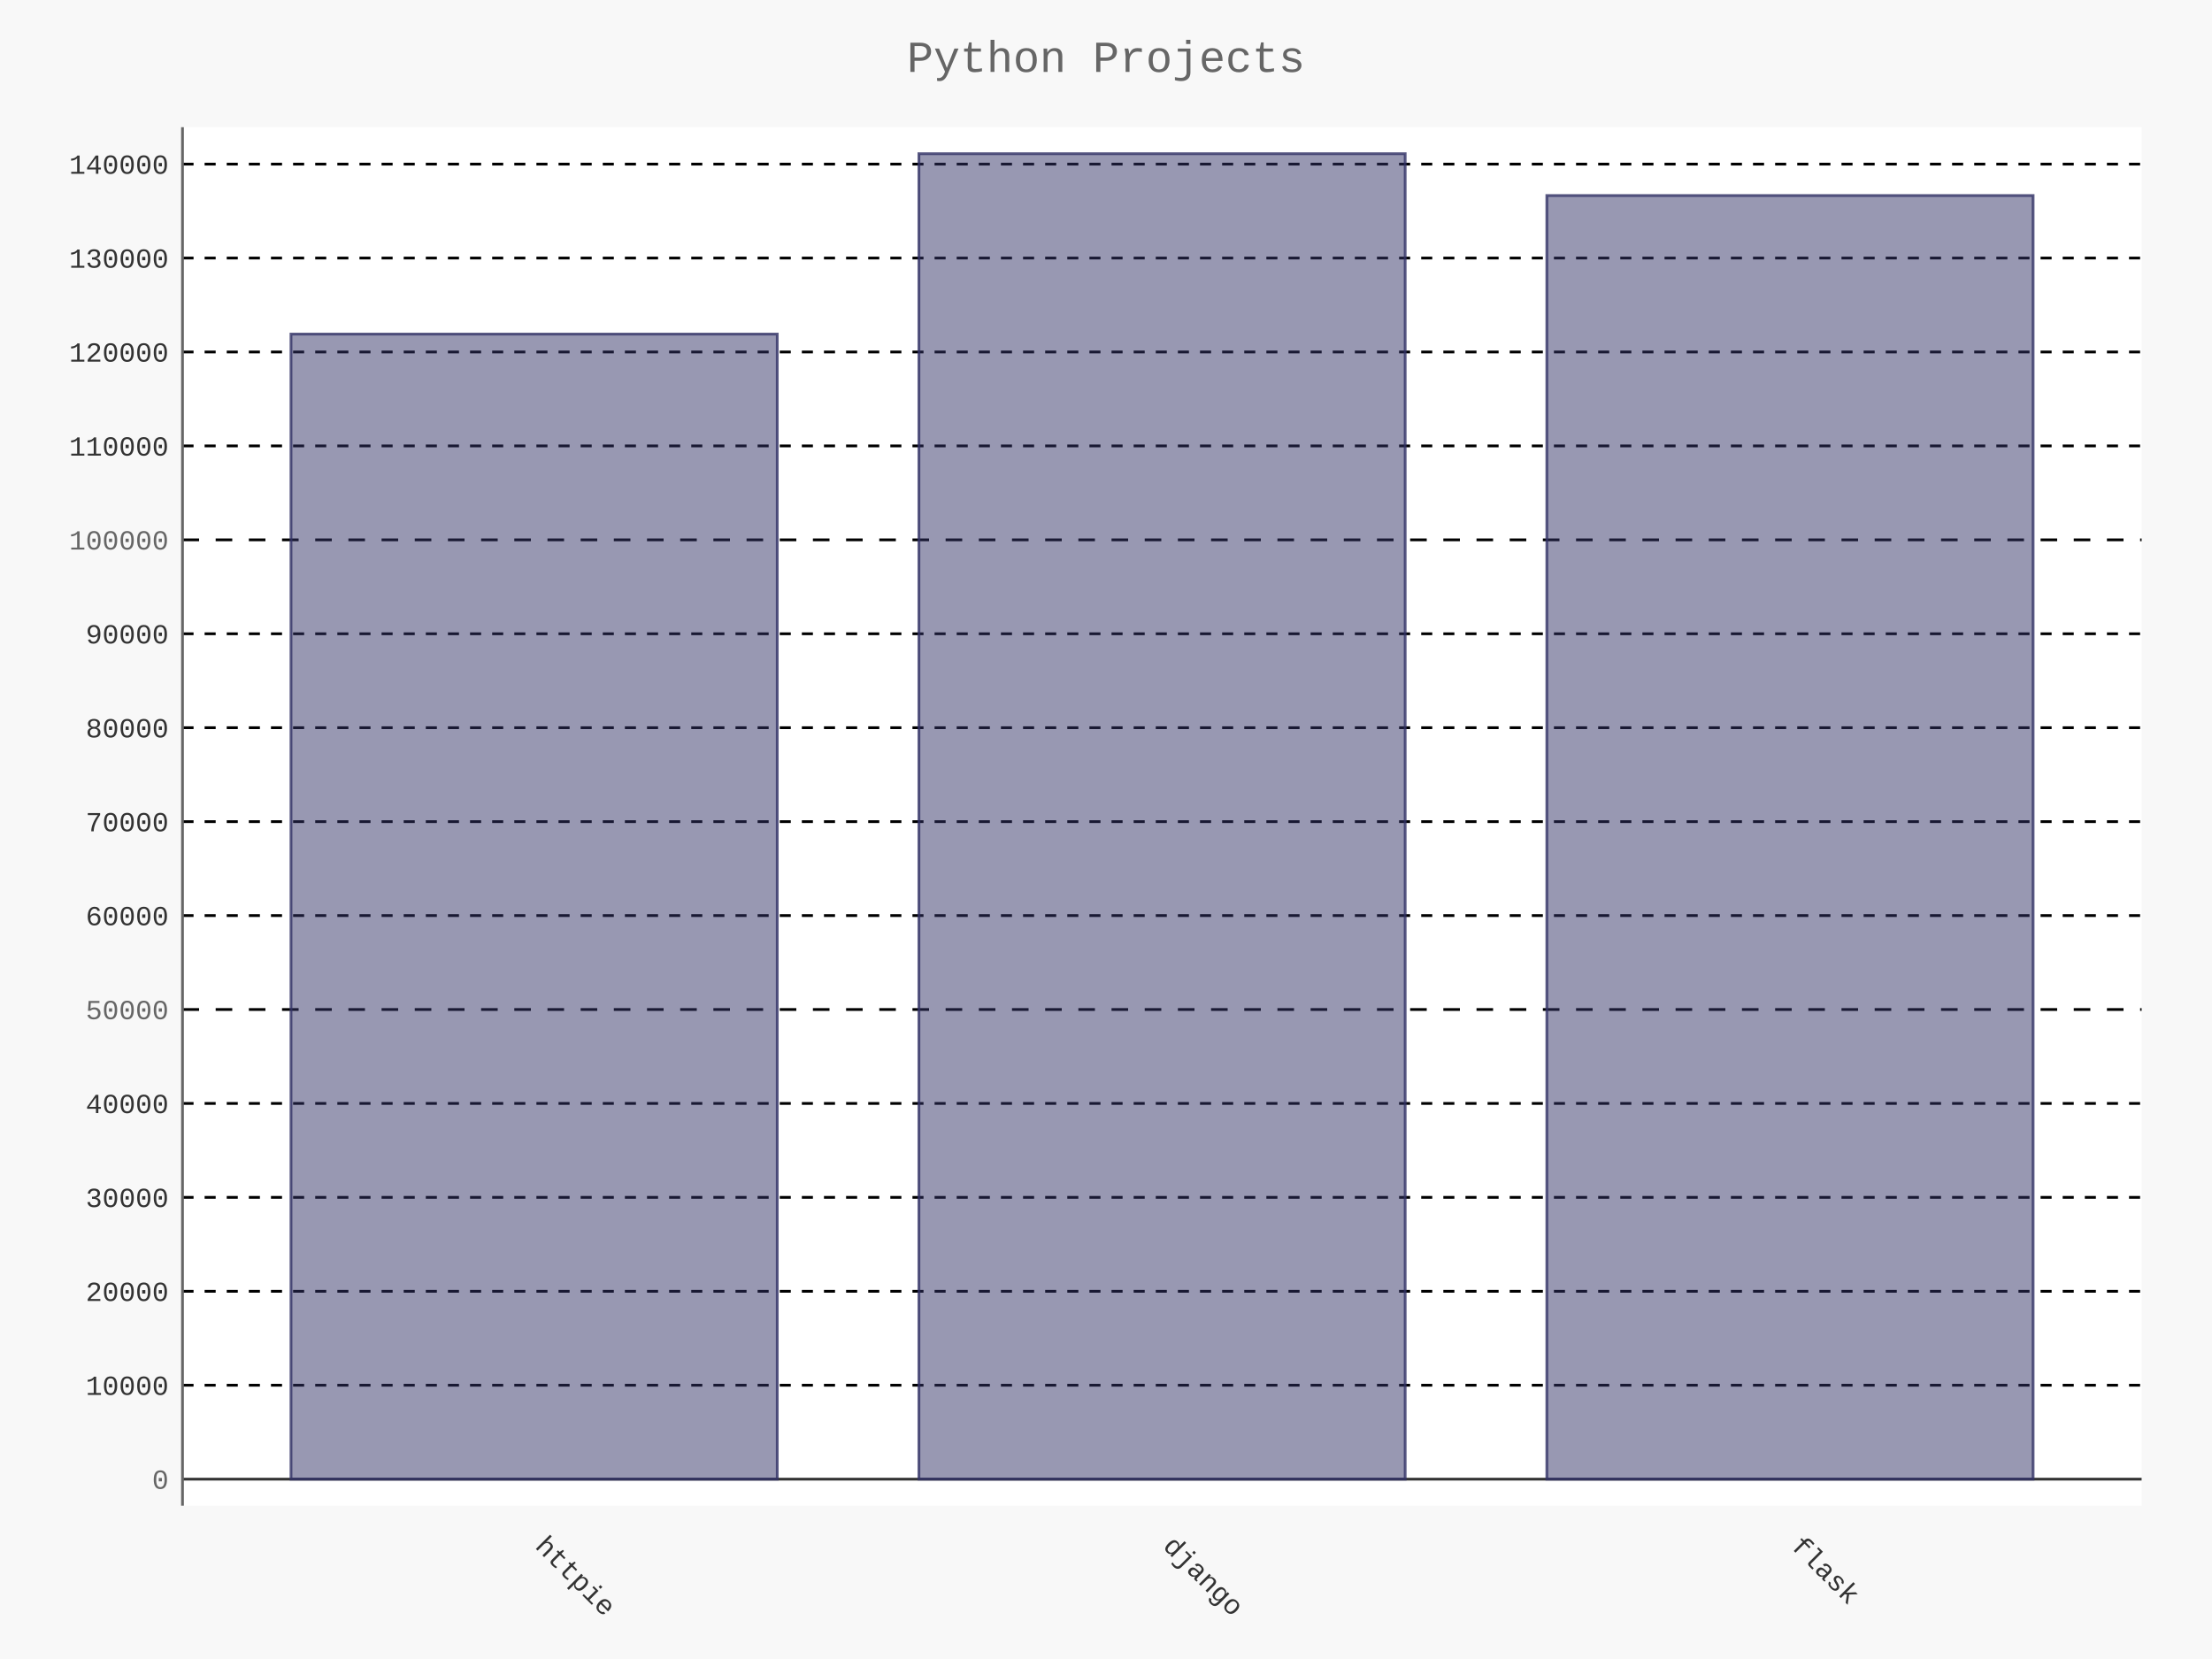
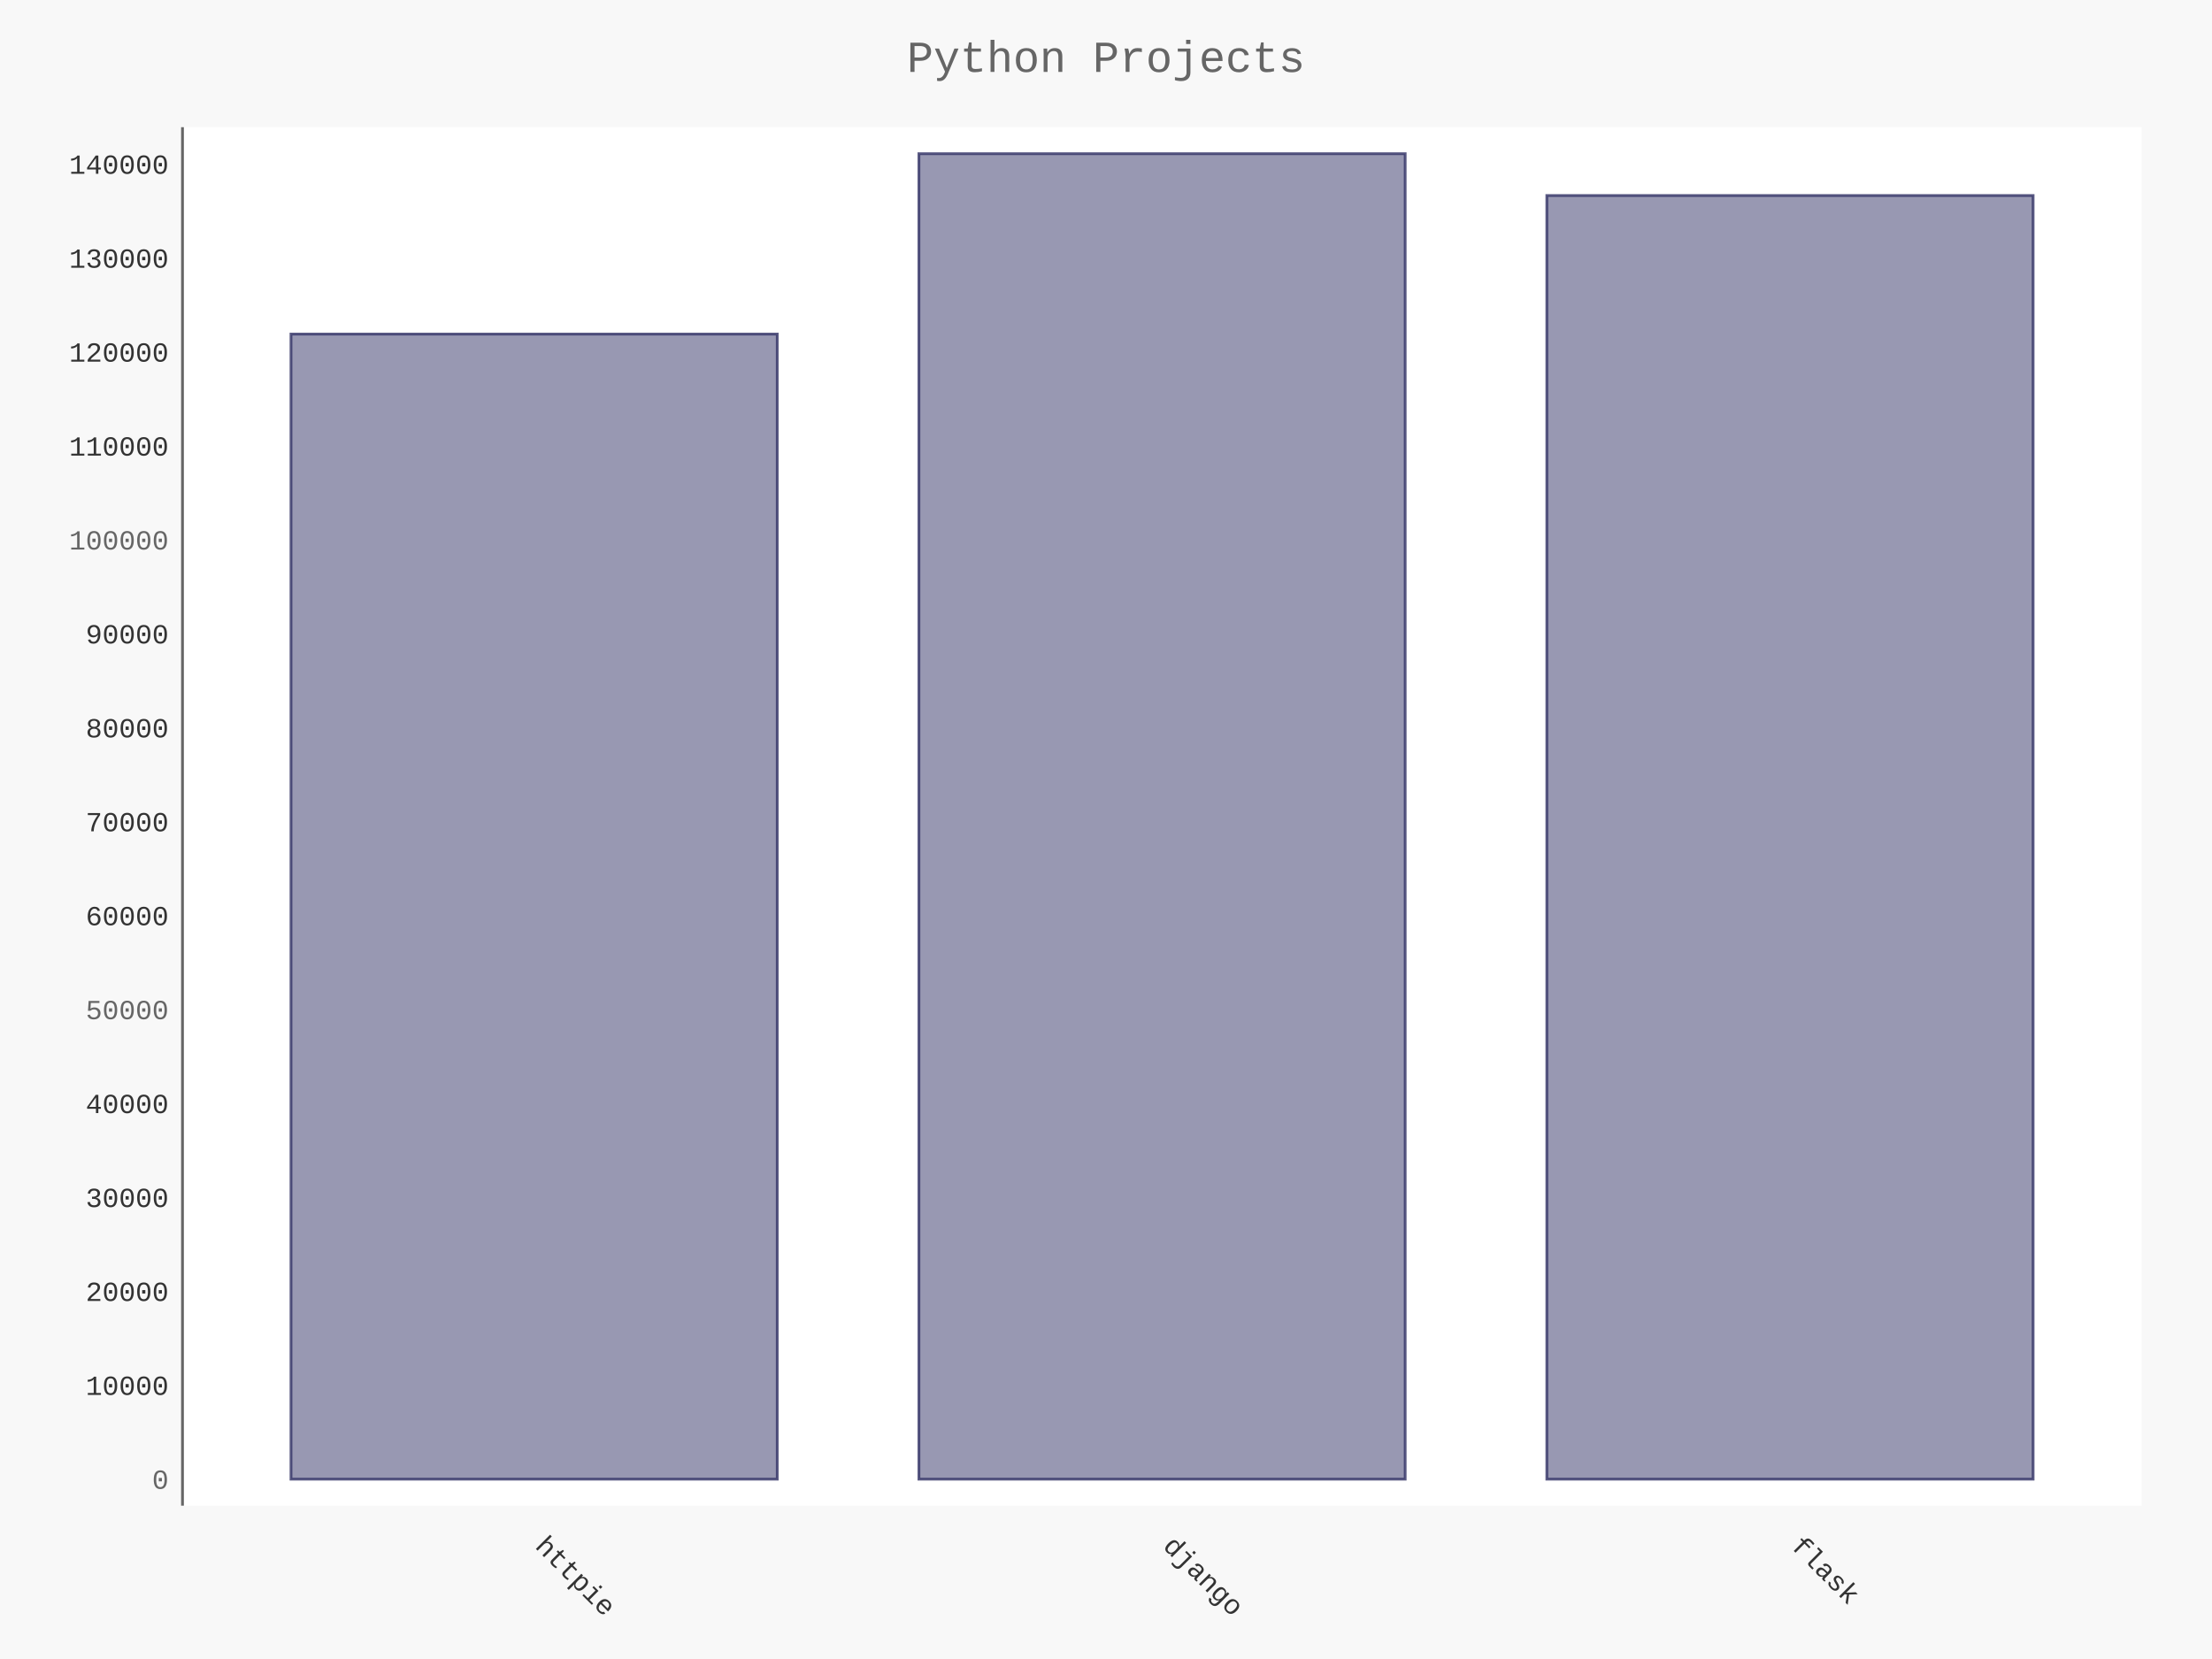
- <svg xmlns="http://www.w3.org/2000/svg" id="chart-c903c68a-e8b7-42aa-bb16-e866f0960901" class="pygal-chart" viewBox="0 0 800 600">
+ <svg xmlns="http://www.w3.org/2000/svg" id="chart-b5da959c-72c2-4f2c-943c-d9ed3ed4edf6" class="pygal-chart" viewBox="0 0 800 600">
  <defs>
-     <style type="text/css">#chart-c903c68a-e8b7-42aa-bb16-e866f0960901{-webkit-user-select:none;-webkit-font-smoothing:antialiased;font-family:Consolas,"Liberation Mono",Menlo,Courier,monospace}#chart-c903c68a-e8b7-42aa-bb16-e866f0960901 .title{font-family:Consolas,"Liberation Mono",Menlo,Courier,monospace;font-size:16px}#chart-c903c68a-e8b7-42aa-bb16-e866f0960901 .legends .legend text{font-family:Consolas,"Liberation Mono",Menlo,Courier,monospace;font-size:14px}#chart-c903c68a-e8b7-42aa-bb16-e866f0960901 .axis text{font-family:Consolas,"Liberation Mono",Menlo,Courier,monospace;font-size:10px}#chart-c903c68a-e8b7-42aa-bb16-e866f0960901 .axis text.major{font-family:Consolas,"Liberation Mono",Menlo,Courier,monospace;font-size:10px}#chart-c903c68a-e8b7-42aa-bb16-e866f0960901 .text-overlay text.value{font-family:Consolas,"Liberation Mono",Menlo,Courier,monospace;font-size:16px}#chart-c903c68a-e8b7-42aa-bb16-e866f0960901 .text-overlay text.label{font-family:Consolas,"Liberation Mono",Menlo,Courier,monospace;font-size:10px}#chart-c903c68a-e8b7-42aa-bb16-e866f0960901 .tooltip{font-family:Consolas,"Liberation Mono",Menlo,Courier,monospace;font-size:14px}#chart-c903c68a-e8b7-42aa-bb16-e866f0960901 text.no_data{font-family:Consolas,"Liberation Mono",Menlo,Courier,monospace;font-size:64px}
- #chart-c903c68a-e8b7-42aa-bb16-e866f0960901{background-color:#f8f8f8}#chart-c903c68a-e8b7-42aa-bb16-e866f0960901 path,#chart-c903c68a-e8b7-42aa-bb16-e866f0960901 line,#chart-c903c68a-e8b7-42aa-bb16-e866f0960901 rect,#chart-c903c68a-e8b7-42aa-bb16-e866f0960901 circle{-webkit-transition:250ms ease-in;-moz-transition:250ms ease-in;transition:250ms ease-in}#chart-c903c68a-e8b7-42aa-bb16-e866f0960901 .graph &gt; .background{fill:#f8f8f8}#chart-c903c68a-e8b7-42aa-bb16-e866f0960901 .plot &gt; .background{fill:#ffffff}#chart-c903c68a-e8b7-42aa-bb16-e866f0960901 .graph{fill:#333}#chart-c903c68a-e8b7-42aa-bb16-e866f0960901 text.no_data{fill:#666}#chart-c903c68a-e8b7-42aa-bb16-e866f0960901 .title{fill:#666}#chart-c903c68a-e8b7-42aa-bb16-e866f0960901 .legends .legend text{fill:#333}#chart-c903c68a-e8b7-42aa-bb16-e866f0960901 .legends .legend:hover text{fill:#666}#chart-c903c68a-e8b7-42aa-bb16-e866f0960901 .axis .line{stroke:#666}#chart-c903c68a-e8b7-42aa-bb16-e866f0960901 .axis .guide.line{stroke:rgba(0,0,0,0.5)}#chart-c903c68a-e8b7-42aa-bb16-e866f0960901 .axis .major.line{stroke:#333}#chart-c903c68a-e8b7-42aa-bb16-e866f0960901 .axis text.major{fill:#666}#chart-c903c68a-e8b7-42aa-bb16-e866f0960901 .axis.y .guides:hover .guide.line,#chart-c903c68a-e8b7-42aa-bb16-e866f0960901 .line-graph .axis.x .guides:hover .guide.line,#chart-c903c68a-e8b7-42aa-bb16-e866f0960901 .stackedline-graph .axis.x .guides:hover .guide.line,#chart-c903c68a-e8b7-42aa-bb16-e866f0960901 .xy-graph .axis.x .guides:hover .guide.line{stroke:#666}#chart-c903c68a-e8b7-42aa-bb16-e866f0960901 .axis .guides:hover text{fill:#666}#chart-c903c68a-e8b7-42aa-bb16-e866f0960901 .reactive{fill-opacity:.5;stroke-opacity:.8;stroke-width:1}#chart-c903c68a-e8b7-42aa-bb16-e866f0960901 .ci{stroke:#333}#chart-c903c68a-e8b7-42aa-bb16-e866f0960901 .reactive.active,#chart-c903c68a-e8b7-42aa-bb16-e866f0960901 .active .reactive{fill-opacity:.9;stroke-opacity:.9;stroke-width:4}#chart-c903c68a-e8b7-42aa-bb16-e866f0960901 .ci .reactive.active{stroke-width:1.5}#chart-c903c68a-e8b7-42aa-bb16-e866f0960901 .series text{fill:#666}#chart-c903c68a-e8b7-42aa-bb16-e866f0960901 .tooltip rect{fill:#ffffff;stroke:#666;-webkit-transition:opacity 250ms ease-in;-moz-transition:opacity 250ms ease-in;transition:opacity 250ms ease-in}#chart-c903c68a-e8b7-42aa-bb16-e866f0960901 .tooltip .label{fill:#333}#chart-c903c68a-e8b7-42aa-bb16-e866f0960901 .tooltip .label{fill:#333}#chart-c903c68a-e8b7-42aa-bb16-e866f0960901 .tooltip .legend{font-size:.8em;fill:rgba(0,0,0,0.5)}#chart-c903c68a-e8b7-42aa-bb16-e866f0960901 .tooltip .x_label{font-size:.6em;fill:#666}#chart-c903c68a-e8b7-42aa-bb16-e866f0960901 .tooltip .xlink{font-size:.5em;text-decoration:underline}#chart-c903c68a-e8b7-42aa-bb16-e866f0960901 .tooltip .value{font-size:1.5em}#chart-c903c68a-e8b7-42aa-bb16-e866f0960901 .bound{font-size:.5em}#chart-c903c68a-e8b7-42aa-bb16-e866f0960901 .max-value{font-size:.75em;fill:rgba(0,0,0,0.5)}#chart-c903c68a-e8b7-42aa-bb16-e866f0960901 .map-element{fill:#ffffff;stroke:rgba(0,0,0,0.5) !important}#chart-c903c68a-e8b7-42aa-bb16-e866f0960901 .map-element .reactive{fill-opacity:inherit;stroke-opacity:inherit}#chart-c903c68a-e8b7-42aa-bb16-e866f0960901 .color-0,#chart-c903c68a-e8b7-42aa-bb16-e866f0960901 .color-0 a:visited{stroke:#333366;fill:#333366}#chart-c903c68a-e8b7-42aa-bb16-e866f0960901 .text-overlay .color-0 text{fill:black}
- #chart-c903c68a-e8b7-42aa-bb16-e866f0960901 text.no_data{text-anchor:middle}#chart-c903c68a-e8b7-42aa-bb16-e866f0960901 .guide.line{fill:none}#chart-c903c68a-e8b7-42aa-bb16-e866f0960901 .centered{text-anchor:middle}#chart-c903c68a-e8b7-42aa-bb16-e866f0960901 .title{text-anchor:middle}#chart-c903c68a-e8b7-42aa-bb16-e866f0960901 .legends .legend text{fill-opacity:1}#chart-c903c68a-e8b7-42aa-bb16-e866f0960901 .axis.x text{text-anchor:middle}#chart-c903c68a-e8b7-42aa-bb16-e866f0960901 .axis.x:not(.web) text[transform]{text-anchor:start}#chart-c903c68a-e8b7-42aa-bb16-e866f0960901 .axis.x:not(.web) text[transform].backwards{text-anchor:end}#chart-c903c68a-e8b7-42aa-bb16-e866f0960901 .axis.y text{text-anchor:end}#chart-c903c68a-e8b7-42aa-bb16-e866f0960901 .axis.y text[transform].backwards{text-anchor:start}#chart-c903c68a-e8b7-42aa-bb16-e866f0960901 .axis.y2 text{text-anchor:start}#chart-c903c68a-e8b7-42aa-bb16-e866f0960901 .axis.y2 text[transform].backwards{text-anchor:end}#chart-c903c68a-e8b7-42aa-bb16-e866f0960901 .axis .guide.line{stroke-dasharray:4,4;stroke:black}#chart-c903c68a-e8b7-42aa-bb16-e866f0960901 .axis .major.guide.line{stroke-dasharray:6,6;stroke:black}#chart-c903c68a-e8b7-42aa-bb16-e866f0960901 .horizontal .axis.y .guide.line,#chart-c903c68a-e8b7-42aa-bb16-e866f0960901 .horizontal .axis.y2 .guide.line,#chart-c903c68a-e8b7-42aa-bb16-e866f0960901 .vertical .axis.x .guide.line{opacity:0}#chart-c903c68a-e8b7-42aa-bb16-e866f0960901 .horizontal .axis.always_show .guide.line,#chart-c903c68a-e8b7-42aa-bb16-e866f0960901 .vertical .axis.always_show .guide.line{opacity:1 !important}#chart-c903c68a-e8b7-42aa-bb16-e866f0960901 .axis.y .guides:hover .guide.line,#chart-c903c68a-e8b7-42aa-bb16-e866f0960901 .axis.y2 .guides:hover .guide.line,#chart-c903c68a-e8b7-42aa-bb16-e866f0960901 .axis.x .guides:hover .guide.line{opacity:1}#chart-c903c68a-e8b7-42aa-bb16-e866f0960901 .axis .guides:hover text{opacity:1}#chart-c903c68a-e8b7-42aa-bb16-e866f0960901 .nofill{fill:none}#chart-c903c68a-e8b7-42aa-bb16-e866f0960901 .subtle-fill{fill-opacity:.2}#chart-c903c68a-e8b7-42aa-bb16-e866f0960901 .dot{stroke-width:1px;fill-opacity:1;stroke-opacity:1}#chart-c903c68a-e8b7-42aa-bb16-e866f0960901 .dot.active{stroke-width:5px}#chart-c903c68a-e8b7-42aa-bb16-e866f0960901 .dot.negative{fill:transparent}#chart-c903c68a-e8b7-42aa-bb16-e866f0960901 text,#chart-c903c68a-e8b7-42aa-bb16-e866f0960901 tspan{stroke:none !important}#chart-c903c68a-e8b7-42aa-bb16-e866f0960901 .series text.active{opacity:1}#chart-c903c68a-e8b7-42aa-bb16-e866f0960901 .tooltip rect{fill-opacity:.95;stroke-width:.5}#chart-c903c68a-e8b7-42aa-bb16-e866f0960901 .tooltip text{fill-opacity:1}#chart-c903c68a-e8b7-42aa-bb16-e866f0960901 .showable{visibility:hidden}#chart-c903c68a-e8b7-42aa-bb16-e866f0960901 .showable.shown{visibility:visible}#chart-c903c68a-e8b7-42aa-bb16-e866f0960901 .gauge-background{fill:rgba(229,229,229,1);stroke:none}#chart-c903c68a-e8b7-42aa-bb16-e866f0960901 .bg-lines{stroke:#f8f8f8;stroke-width:2px}</style>
+     <style type="text/css">#chart-b5da959c-72c2-4f2c-943c-d9ed3ed4edf6{-webkit-user-select:none;-webkit-font-smoothing:antialiased;font-family:Consolas,"Liberation Mono",Menlo,Courier,monospace}#chart-b5da959c-72c2-4f2c-943c-d9ed3ed4edf6 .title{font-family:Consolas,"Liberation Mono",Menlo,Courier,monospace;font-size:16px}#chart-b5da959c-72c2-4f2c-943c-d9ed3ed4edf6 .legends .legend text{font-family:Consolas,"Liberation Mono",Menlo,Courier,monospace;font-size:14px}#chart-b5da959c-72c2-4f2c-943c-d9ed3ed4edf6 .axis text{font-family:Consolas,"Liberation Mono",Menlo,Courier,monospace;font-size:10px}#chart-b5da959c-72c2-4f2c-943c-d9ed3ed4edf6 .axis text.major{font-family:Consolas,"Liberation Mono",Menlo,Courier,monospace;font-size:10px}#chart-b5da959c-72c2-4f2c-943c-d9ed3ed4edf6 .text-overlay text.value{font-family:Consolas,"Liberation Mono",Menlo,Courier,monospace;font-size:16px}#chart-b5da959c-72c2-4f2c-943c-d9ed3ed4edf6 .text-overlay text.label{font-family:Consolas,"Liberation Mono",Menlo,Courier,monospace;font-size:10px}#chart-b5da959c-72c2-4f2c-943c-d9ed3ed4edf6 .tooltip{font-family:Consolas,"Liberation Mono",Menlo,Courier,monospace;font-size:14px}#chart-b5da959c-72c2-4f2c-943c-d9ed3ed4edf6 text.no_data{font-family:Consolas,"Liberation Mono",Menlo,Courier,monospace;font-size:64px}
+ #chart-b5da959c-72c2-4f2c-943c-d9ed3ed4edf6{background-color:#f8f8f8}#chart-b5da959c-72c2-4f2c-943c-d9ed3ed4edf6 path,#chart-b5da959c-72c2-4f2c-943c-d9ed3ed4edf6 line,#chart-b5da959c-72c2-4f2c-943c-d9ed3ed4edf6 rect,#chart-b5da959c-72c2-4f2c-943c-d9ed3ed4edf6 circle{-webkit-transition:250ms ease-in;-moz-transition:250ms ease-in;transition:250ms ease-in}#chart-b5da959c-72c2-4f2c-943c-d9ed3ed4edf6 .graph &gt; .background{fill:#f8f8f8}#chart-b5da959c-72c2-4f2c-943c-d9ed3ed4edf6 .plot &gt; .background{fill:#ffffff}#chart-b5da959c-72c2-4f2c-943c-d9ed3ed4edf6 .graph{fill:#333}#chart-b5da959c-72c2-4f2c-943c-d9ed3ed4edf6 text.no_data{fill:#666}#chart-b5da959c-72c2-4f2c-943c-d9ed3ed4edf6 .title{fill:#666}#chart-b5da959c-72c2-4f2c-943c-d9ed3ed4edf6 .legends .legend text{fill:#333}#chart-b5da959c-72c2-4f2c-943c-d9ed3ed4edf6 .legends .legend:hover text{fill:#666}#chart-b5da959c-72c2-4f2c-943c-d9ed3ed4edf6 .axis .line{stroke:#666}#chart-b5da959c-72c2-4f2c-943c-d9ed3ed4edf6 .axis .guide.line{stroke:rgba(0,0,0,0.5)}#chart-b5da959c-72c2-4f2c-943c-d9ed3ed4edf6 .axis .major.line{stroke:#333}#chart-b5da959c-72c2-4f2c-943c-d9ed3ed4edf6 .axis text.major{fill:#666}#chart-b5da959c-72c2-4f2c-943c-d9ed3ed4edf6 .axis.y .guides:hover .guide.line,#chart-b5da959c-72c2-4f2c-943c-d9ed3ed4edf6 .line-graph .axis.x .guides:hover .guide.line,#chart-b5da959c-72c2-4f2c-943c-d9ed3ed4edf6 .stackedline-graph .axis.x .guides:hover .guide.line,#chart-b5da959c-72c2-4f2c-943c-d9ed3ed4edf6 .xy-graph .axis.x .guides:hover .guide.line{stroke:#666}#chart-b5da959c-72c2-4f2c-943c-d9ed3ed4edf6 .axis .guides:hover text{fill:#666}#chart-b5da959c-72c2-4f2c-943c-d9ed3ed4edf6 .reactive{fill-opacity:.5;stroke-opacity:.8;stroke-width:1}#chart-b5da959c-72c2-4f2c-943c-d9ed3ed4edf6 .ci{stroke:#333}#chart-b5da959c-72c2-4f2c-943c-d9ed3ed4edf6 .reactive.active,#chart-b5da959c-72c2-4f2c-943c-d9ed3ed4edf6 .active .reactive{fill-opacity:.9;stroke-opacity:.9;stroke-width:4}#chart-b5da959c-72c2-4f2c-943c-d9ed3ed4edf6 .ci .reactive.active{stroke-width:1.5}#chart-b5da959c-72c2-4f2c-943c-d9ed3ed4edf6 .series text{fill:#666}#chart-b5da959c-72c2-4f2c-943c-d9ed3ed4edf6 .tooltip rect{fill:#ffffff;stroke:#666;-webkit-transition:opacity 250ms ease-in;-moz-transition:opacity 250ms ease-in;transition:opacity 250ms ease-in}#chart-b5da959c-72c2-4f2c-943c-d9ed3ed4edf6 .tooltip .label{fill:#333}#chart-b5da959c-72c2-4f2c-943c-d9ed3ed4edf6 .tooltip .label{fill:#333}#chart-b5da959c-72c2-4f2c-943c-d9ed3ed4edf6 .tooltip .legend{font-size:.8em;fill:rgba(0,0,0,0.5)}#chart-b5da959c-72c2-4f2c-943c-d9ed3ed4edf6 .tooltip .x_label{font-size:.6em;fill:#666}#chart-b5da959c-72c2-4f2c-943c-d9ed3ed4edf6 .tooltip .xlink{font-size:.5em;text-decoration:underline}#chart-b5da959c-72c2-4f2c-943c-d9ed3ed4edf6 .tooltip .value{font-size:1.5em}#chart-b5da959c-72c2-4f2c-943c-d9ed3ed4edf6 .bound{font-size:.5em}#chart-b5da959c-72c2-4f2c-943c-d9ed3ed4edf6 .max-value{font-size:.75em;fill:rgba(0,0,0,0.5)}#chart-b5da959c-72c2-4f2c-943c-d9ed3ed4edf6 .map-element{fill:#ffffff;stroke:rgba(0,0,0,0.5) !important}#chart-b5da959c-72c2-4f2c-943c-d9ed3ed4edf6 .map-element .reactive{fill-opacity:inherit;stroke-opacity:inherit}#chart-b5da959c-72c2-4f2c-943c-d9ed3ed4edf6 .color-0,#chart-b5da959c-72c2-4f2c-943c-d9ed3ed4edf6 .color-0 a:visited{stroke:#333366;fill:#333366}#chart-b5da959c-72c2-4f2c-943c-d9ed3ed4edf6 .text-overlay .color-0 text{fill:black}
+ #chart-b5da959c-72c2-4f2c-943c-d9ed3ed4edf6 text.no_data{text-anchor:middle}#chart-b5da959c-72c2-4f2c-943c-d9ed3ed4edf6 .guide.line{fill:none}#chart-b5da959c-72c2-4f2c-943c-d9ed3ed4edf6 .centered{text-anchor:middle}#chart-b5da959c-72c2-4f2c-943c-d9ed3ed4edf6 .title{text-anchor:middle}#chart-b5da959c-72c2-4f2c-943c-d9ed3ed4edf6 .legends .legend text{fill-opacity:1}#chart-b5da959c-72c2-4f2c-943c-d9ed3ed4edf6 .axis.x text{text-anchor:middle}#chart-b5da959c-72c2-4f2c-943c-d9ed3ed4edf6 .axis.x:not(.web) text[transform]{text-anchor:start}#chart-b5da959c-72c2-4f2c-943c-d9ed3ed4edf6 .axis.x:not(.web) text[transform].backwards{text-anchor:end}#chart-b5da959c-72c2-4f2c-943c-d9ed3ed4edf6 .axis.y text{text-anchor:end}#chart-b5da959c-72c2-4f2c-943c-d9ed3ed4edf6 .axis.y text[transform].backwards{text-anchor:start}#chart-b5da959c-72c2-4f2c-943c-d9ed3ed4edf6 .axis.y2 text{text-anchor:start}#chart-b5da959c-72c2-4f2c-943c-d9ed3ed4edf6 .axis.y2 text[transform].backwards{text-anchor:end}#chart-b5da959c-72c2-4f2c-943c-d9ed3ed4edf6 .axis .guide.line{stroke-dasharray:4,4;stroke:black}#chart-b5da959c-72c2-4f2c-943c-d9ed3ed4edf6 .axis .major.guide.line{stroke-dasharray:6,6;stroke:black}#chart-b5da959c-72c2-4f2c-943c-d9ed3ed4edf6 .horizontal .axis.y .guide.line,#chart-b5da959c-72c2-4f2c-943c-d9ed3ed4edf6 .horizontal .axis.y2 .guide.line,#chart-b5da959c-72c2-4f2c-943c-d9ed3ed4edf6 .vertical .axis.x .guide.line{opacity:0}#chart-b5da959c-72c2-4f2c-943c-d9ed3ed4edf6 .horizontal .axis.always_show .guide.line,#chart-b5da959c-72c2-4f2c-943c-d9ed3ed4edf6 .vertical .axis.always_show .guide.line{opacity:1 !important}#chart-b5da959c-72c2-4f2c-943c-d9ed3ed4edf6 .axis.y .guides:hover .guide.line,#chart-b5da959c-72c2-4f2c-943c-d9ed3ed4edf6 .axis.y2 .guides:hover .guide.line,#chart-b5da959c-72c2-4f2c-943c-d9ed3ed4edf6 .axis.x .guides:hover .guide.line{opacity:1}#chart-b5da959c-72c2-4f2c-943c-d9ed3ed4edf6 .axis .guides:hover text{opacity:1}#chart-b5da959c-72c2-4f2c-943c-d9ed3ed4edf6 .nofill{fill:none}#chart-b5da959c-72c2-4f2c-943c-d9ed3ed4edf6 .subtle-fill{fill-opacity:.2}#chart-b5da959c-72c2-4f2c-943c-d9ed3ed4edf6 .dot{stroke-width:1px;fill-opacity:1;stroke-opacity:1}#chart-b5da959c-72c2-4f2c-943c-d9ed3ed4edf6 .dot.active{stroke-width:5px}#chart-b5da959c-72c2-4f2c-943c-d9ed3ed4edf6 .dot.negative{fill:transparent}#chart-b5da959c-72c2-4f2c-943c-d9ed3ed4edf6 text,#chart-b5da959c-72c2-4f2c-943c-d9ed3ed4edf6 tspan{stroke:none !important}#chart-b5da959c-72c2-4f2c-943c-d9ed3ed4edf6 .series text.active{opacity:1}#chart-b5da959c-72c2-4f2c-943c-d9ed3ed4edf6 .tooltip rect{fill-opacity:.95;stroke-width:.5}#chart-b5da959c-72c2-4f2c-943c-d9ed3ed4edf6 .tooltip text{fill-opacity:1}#chart-b5da959c-72c2-4f2c-943c-d9ed3ed4edf6 .showable{visibility:hidden}#chart-b5da959c-72c2-4f2c-943c-d9ed3ed4edf6 .showable.shown{visibility:visible}#chart-b5da959c-72c2-4f2c-943c-d9ed3ed4edf6 .gauge-background{fill:rgba(229,229,229,1);stroke:none}#chart-b5da959c-72c2-4f2c-943c-d9ed3ed4edf6 .bg-lines{stroke:#f8f8f8;stroke-width:2px}</style>
  </defs>
  <g class="graph bar-graph vertical">
    <rect x="0" y="0" width="800" height="600" class="background" />
    <g transform="translate(66, 46)" class="plot">
      <rect x="0" y="0" width="708.544" height="498.544" class="background" />
-       <g class="axis y always_show">
+       <g class="axis y">
        <g class="guides">
-           <path d="M0 488.957 h708.544" class="axis major line" />
          <text x="-5" y="492.457" class="major">0</text>
        </g>
        <g class="guides">
-           <path d="M0 454.985 h708.544" class="guide line" />
          <text x="-5" y="458.485" class="">10000</text>
        </g>
        <g class="guides">
-           <path d="M0 421.014 h708.544" class="guide line" />
          <text x="-5" y="424.514" class="">20000</text>
        </g>
        <g class="guides">
-           <path d="M0 387.042 h708.544" class="guide line" />
          <text x="-5" y="390.542" class="">30000</text>
        </g>
        <g class="guides">
-           <path d="M0 353.071 h708.544" class="guide line" />
          <text x="-5" y="356.571" class="">40000</text>
        </g>
        <g class="guides">
-           <path d="M0 319.099 h708.544" class="major guide line" />
          <text x="-5" y="322.599" class="major">50000</text>
        </g>
        <g class="guides">
-           <path d="M0 285.127 h708.544" class="guide line" />
          <text x="-5" y="288.627" class="">60000</text>
        </g>
        <g class="guides">
-           <path d="M0 251.156 h708.544" class="guide line" />
          <text x="-5" y="254.656" class="">70000</text>
        </g>
        <g class="guides">
-           <path d="M0 217.184 h708.544" class="guide line" />
          <text x="-5" y="220.684" class="">80000</text>
        </g>
        <g class="guides">
-           <path d="M0 183.213 h708.544" class="guide line" />
          <text x="-5" y="186.713" class="">90000</text>
        </g>
        <g class="guides">
-           <path d="M0 149.241 h708.544" class="major guide line" />
          <text x="-5" y="152.741" class="major">100000</text>
        </g>
        <g class="guides">
-           <path d="M0 115.27 h708.544" class="guide line" />
          <text x="-5" y="118.77" class="">110000</text>
        </g>
        <g class="guides">
-           <path d="M0 81.298 h708.544" class="guide line" />
          <text x="-5" y="84.798" class="">120000</text>
        </g>
        <g class="guides">
-           <path d="M0 47.326 h708.544" class="guide line" />
          <text x="-5" y="50.826" class="">130000</text>
        </g>
        <g class="guides">
-           <path d="M0 13.355 h708.544" class="guide line" />
          <text x="-5" y="16.855" class="">140000</text>
        </g>
      </g>
      <g class="axis x">
        <path d="M0 0 v498.544" class="line" />
        <g class="guides">
          <path d="M127.175 0 v498.544" class="guide line" />
          <text x="127.175" y="513.544" class="" transform="rotate(45 127.1746 513.5442)">httpie</text>
        </g>
        <g class="guides">
          <path d="M354.272 0 v498.544" class="guide line" />
          <text x="354.272" y="513.544" class="" transform="rotate(45 354.2721 513.5442)">django</text>
        </g>
        <g class="guides">
          <path d="M581.37 0 v498.544" class="guide line" />
          <text x="581.37" y="513.544" class="" transform="rotate(45 581.3696 513.5442)">flask</text>
        </g>
      </g>
      <g class="series serie-0 color-0">
        <g class="bars">
          <g class="bar">
            <rect x="39.242" y="74.823" rx="0" ry="0" width="175.864" height="414.134" class="rect reactive tooltip-trigger" />
          </g>
          <g class="bar">
            <rect x="266.34" y="9.587" rx="0" ry="0" width="175.864" height="479.369" class="rect reactive tooltip-trigger" />
          </g>
          <g class="bar">
            <rect x="493.437" y="24.712" rx="0" ry="0" width="175.864" height="464.245" class="rect reactive tooltip-trigger" />
          </g>
        </g>
      </g>
    </g>
    <g class="titles">
      <text x="400.0" y="26" class="title plot_title">Python Projects</text>
    </g>
    <g transform="translate(66, 46)" class="plot overlay">
      <g class="series serie-0 color-0" />
    </g>
    <g transform="translate(66, 46)" class="plot text-overlay">
      <g class="series serie-0 color-0" />
    </g>
    <g transform="translate(66, 46)" class="plot tooltip-overlay">
      <g transform="translate(0 0)" style="opacity: 0" class="tooltip">
        <rect rx="0" ry="0" width="0" height="0" class="tooltip-box" />
        <g class="text" />
      </g>
    </g>
  </g>
</svg>
